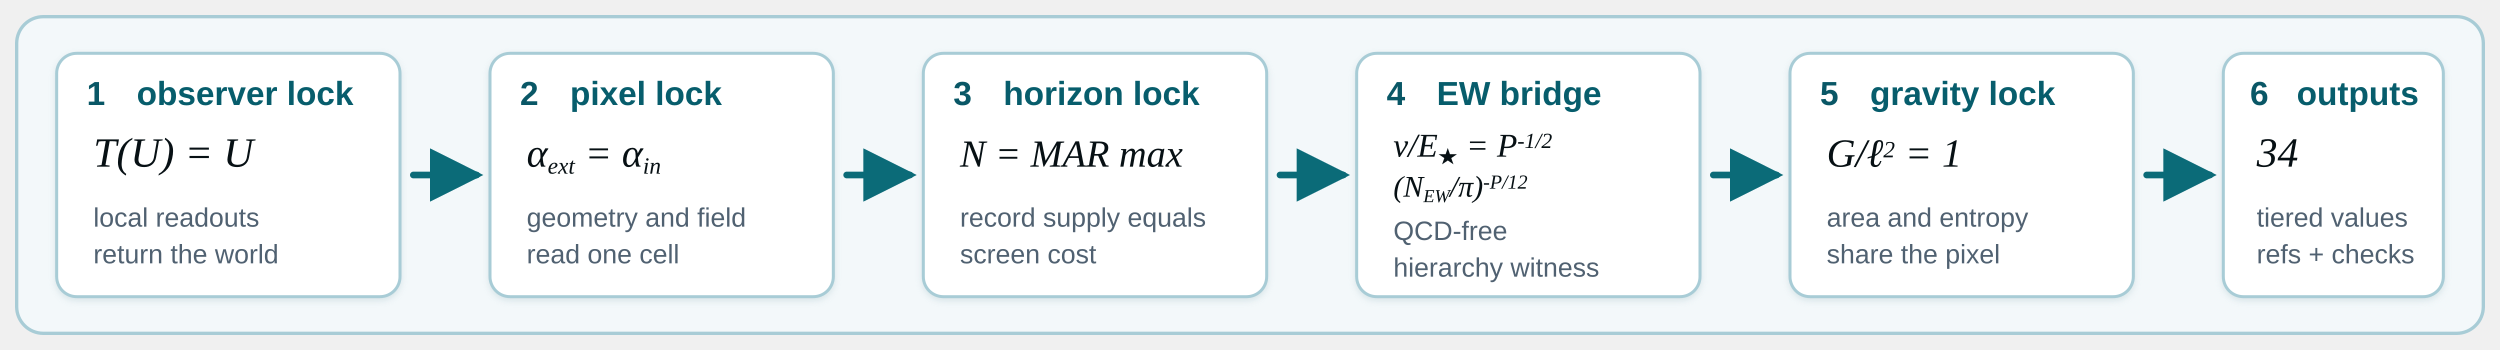
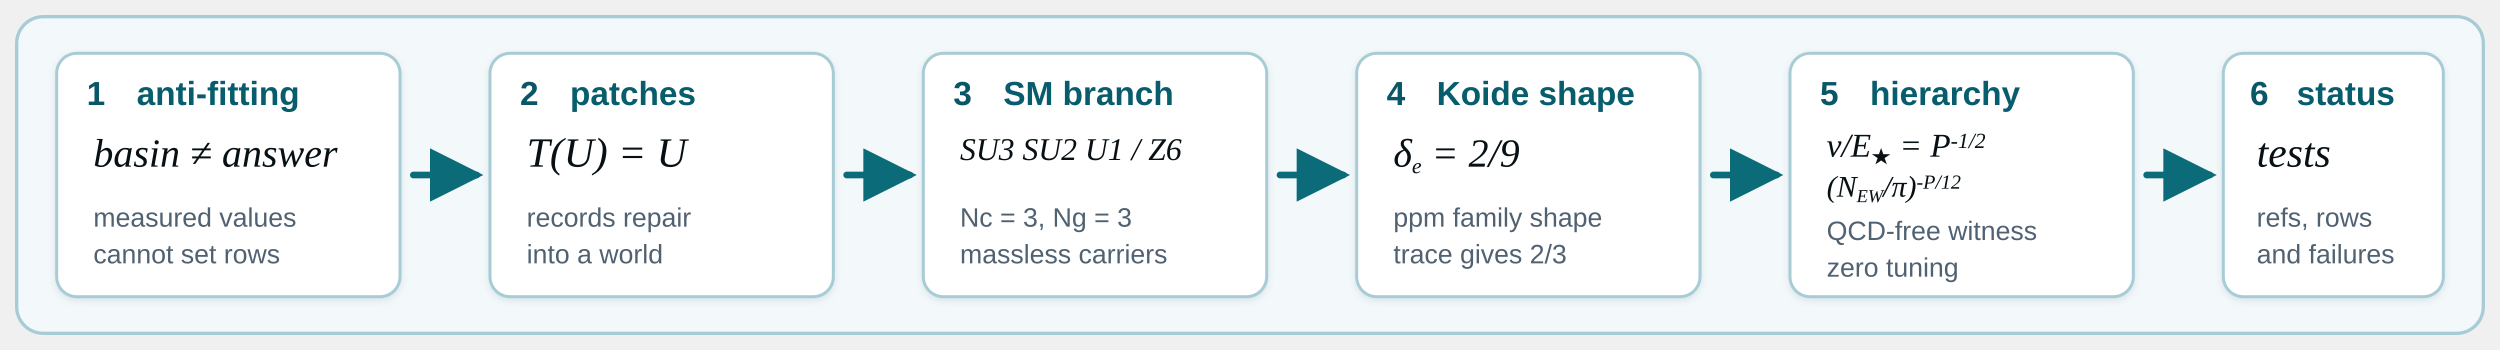
<svg xmlns="http://www.w3.org/2000/svg" width="1500" height="210" viewBox="0 0 1500 210" role="img" aria-labelledby="title desc">
  <defs>
    <marker id="arrow" markerWidth="10" markerHeight="10" refX="8" refY="5" orient="auto" markerUnits="strokeWidth">
      <path d="M1,1 L9,5 L1,9 Z" fill="#0b6b78" />
    </marker>
    <filter id="shadow" x="-4%" y="-6%" width="108%" height="112%">
      <feDropShadow dx="0" dy="1.6" stdDeviation="1.8" flood-color="#b7cdd4" flood-opacity="0.46" />
    </filter>
    <style>
      .bg { fill: #f3f8fa; stroke: #a8ccd6; stroke-width: 2; }
      .box { fill: #ffffff; stroke: #a8ccd6; stroke-width: 1.8; filter: url(#shadow); }
      .num { fill: #095766; font-family: "Helvetica Neue", Arial, sans-serif; font-weight: 700; }
      .head { fill: #075d6c; font-family: "Helvetica Neue", Arial, sans-serif; font-weight: 700; }
      .body { fill: #506171; font-family: "Helvetica Neue", Arial, sans-serif; }
      .math { fill: #071014; font-family: "Times New Roman", Times, serif; font-style: italic; }
      .arrow { fill: none; stroke: #0b6b78; stroke-width: 4; stroke-linecap: round; marker-end: url(#arrow); }
    </style>
  </defs>
  <rect x="10" y="10" width="1480" height="190" rx="16" class="bg" />
  <g transform="translate(34,32)">
    <rect x="0" y="0" width="206" height="146" rx="12" class="box" />
    <text x="18" y="31" class="num" font-size="20">1</text>
-     <text x="48" y="31" class="head" font-size="20">observer lock</text>
-     <text x="22" y="68" class="math" font-size="25">T(U) = U</text>
-     <text x="22" y="104" class="body" font-size="16">local readouts</text>
-     <text x="22" y="126" class="body" font-size="16">return the world</text>
+     <text x="48" y="31" class="head" font-size="20">anti-fitting</text>
+     <text x="22" y="68" class="math" font-size="24">basin ≠ answer</text>
+     <text x="22" y="104" class="body" font-size="16">measured values</text>
+     <text x="22" y="126" class="body" font-size="16">cannot set rows</text>
  </g>
  <path d="M248,105 L286,105" class="arrow" />
  <g transform="translate(294,32)">
    <rect x="0" y="0" width="206" height="146" rx="12" class="box" />
    <text x="18" y="31" class="num" font-size="20">2</text>
-     <text x="48" y="31" class="head" font-size="20">pixel lock</text>
-     <text x="22" y="68" class="math" font-size="24">α<tspan baseline-shift="-30%" font-size="14">ext</tspan> = α<tspan baseline-shift="-30%" font-size="14">in</tspan>
-     </text>
-     <text x="22" y="104" class="body" font-size="16">geometry and field</text>
-     <text x="22" y="126" class="body" font-size="16">read one cell</text>
+     <text x="48" y="31" class="head" font-size="20">patches</text>
+     <text x="22" y="68" class="math" font-size="25">T(U) = U</text>
+     <text x="22" y="104" class="body" font-size="16">records repair</text>
+     <text x="22" y="126" class="body" font-size="16">into a world</text>
  </g>
  <path d="M508,105 L546,105" class="arrow" />
  <g transform="translate(554,32)">
    <rect x="0" y="0" width="206" height="146" rx="12" class="box" />
    <text x="18" y="31" class="num" font-size="20">3</text>
-     <text x="48" y="31" class="head" font-size="20">horizon lock</text>
-     <text x="22" y="68" class="math" font-size="23">N = MAR max</text>
-     <text x="22" y="104" class="body" font-size="16">record supply equals</text>
-     <text x="22" y="126" class="body" font-size="16">screen cost</text>
+     <text x="48" y="31" class="head" font-size="20">SM branch</text>
+     <text x="22" y="64" class="math" font-size="19">SU3 SU2 U1 / Z6</text>
+     <text x="22" y="104" class="body" font-size="16">Nc = 3, Ng = 3</text>
+     <text x="22" y="126" class="body" font-size="16">massless carriers</text>
  </g>
  <path d="M768,105 L806,105" class="arrow" />
  <g transform="translate(814,32)">
    <rect x="0" y="0" width="206" height="146" rx="12" class="box" />
    <text x="18" y="31" class="num" font-size="20">4</text>
-     <text x="48" y="31" class="head" font-size="20">EW bridge</text>
-     <text x="22" y="62" class="math" font-size="20">v/E<tspan baseline-shift="-30%" font-size="12">★</tspan> = P<tspan baseline-shift="super" font-size="13">-1/2</tspan>
-     </text>
-     <text x="22" y="86" class="math" font-size="18">(N<tspan baseline-shift="-30%" font-size="11">EW</tspan>/π)<tspan baseline-shift="super" font-size="12">-P/12</tspan>
-     </text>
-     <text x="22" y="112" class="body" font-size="16">QCD-free</text>
-     <text x="22" y="134" class="body" font-size="16">hierarchy witness</text>
+     <text x="48" y="31" class="head" font-size="20">Koide shape</text>
+     <text x="22" y="68" class="math" font-size="24">δ<tspan baseline-shift="-30%" font-size="13">e</tspan> = 2/9</text>
+     <text x="22" y="104" class="body" font-size="16">ppm family shape</text>
+     <text x="22" y="126" class="body" font-size="16">trace gives 2/3</text>
  </g>
  <path d="M1028,105 L1066,105" class="arrow" />
  <g transform="translate(1074,32)">
    <rect x="0" y="0" width="206" height="146" rx="12" class="box" />
    <text x="18" y="31" class="num" font-size="20">5</text>
-     <text x="48" y="31" class="head" font-size="20">gravity lock</text>
-     <text x="22" y="68" class="math" font-size="24">G/ℓ<tspan baseline-shift="super" font-size="14">2</tspan> = 1</text>
-     <text x="22" y="104" class="body" font-size="16">area and entropy</text>
-     <text x="22" y="126" class="body" font-size="16">share the pixel</text>
+     <text x="48" y="31" class="head" font-size="20">hierarchy</text>
+     <text x="22" y="62" class="math" font-size="20">v/E<tspan baseline-shift="-30%" font-size="12">★</tspan> = P<tspan baseline-shift="super" font-size="13">-1/2</tspan>
+     </text>
+     <text x="22" y="86" class="math" font-size="18">(N<tspan baseline-shift="-30%" font-size="11">EW</tspan>/π)<tspan baseline-shift="super" font-size="12">-P/12</tspan>
+     </text>
+     <text x="22" y="112" class="body" font-size="16">QCD-free witness</text>
+     <text x="22" y="134" class="body" font-size="16">zero tuning</text>
  </g>
  <path d="M1288,105 L1326,105" class="arrow" />
  <g transform="translate(1334,32)">
    <rect x="0" y="0" width="132" height="146" rx="12" class="box" />
    <text x="16" y="31" class="num" font-size="20">6</text>
-     <text x="44" y="31" class="head" font-size="20">outputs</text>
-     <text x="20" y="68" class="math" font-size="25">34</text>
-     <text x="20" y="104" class="body" font-size="16">tiered values</text>
-     <text x="20" y="126" class="body" font-size="16">refs + checks</text>
+     <text x="44" y="31" class="head" font-size="20">status</text>
+     <text x="20" y="68" class="math" font-size="25">tests</text>
+     <text x="20" y="104" class="body" font-size="16">refs, rows</text>
+     <text x="20" y="126" class="body" font-size="16">and failures</text>
  </g>
</svg>
